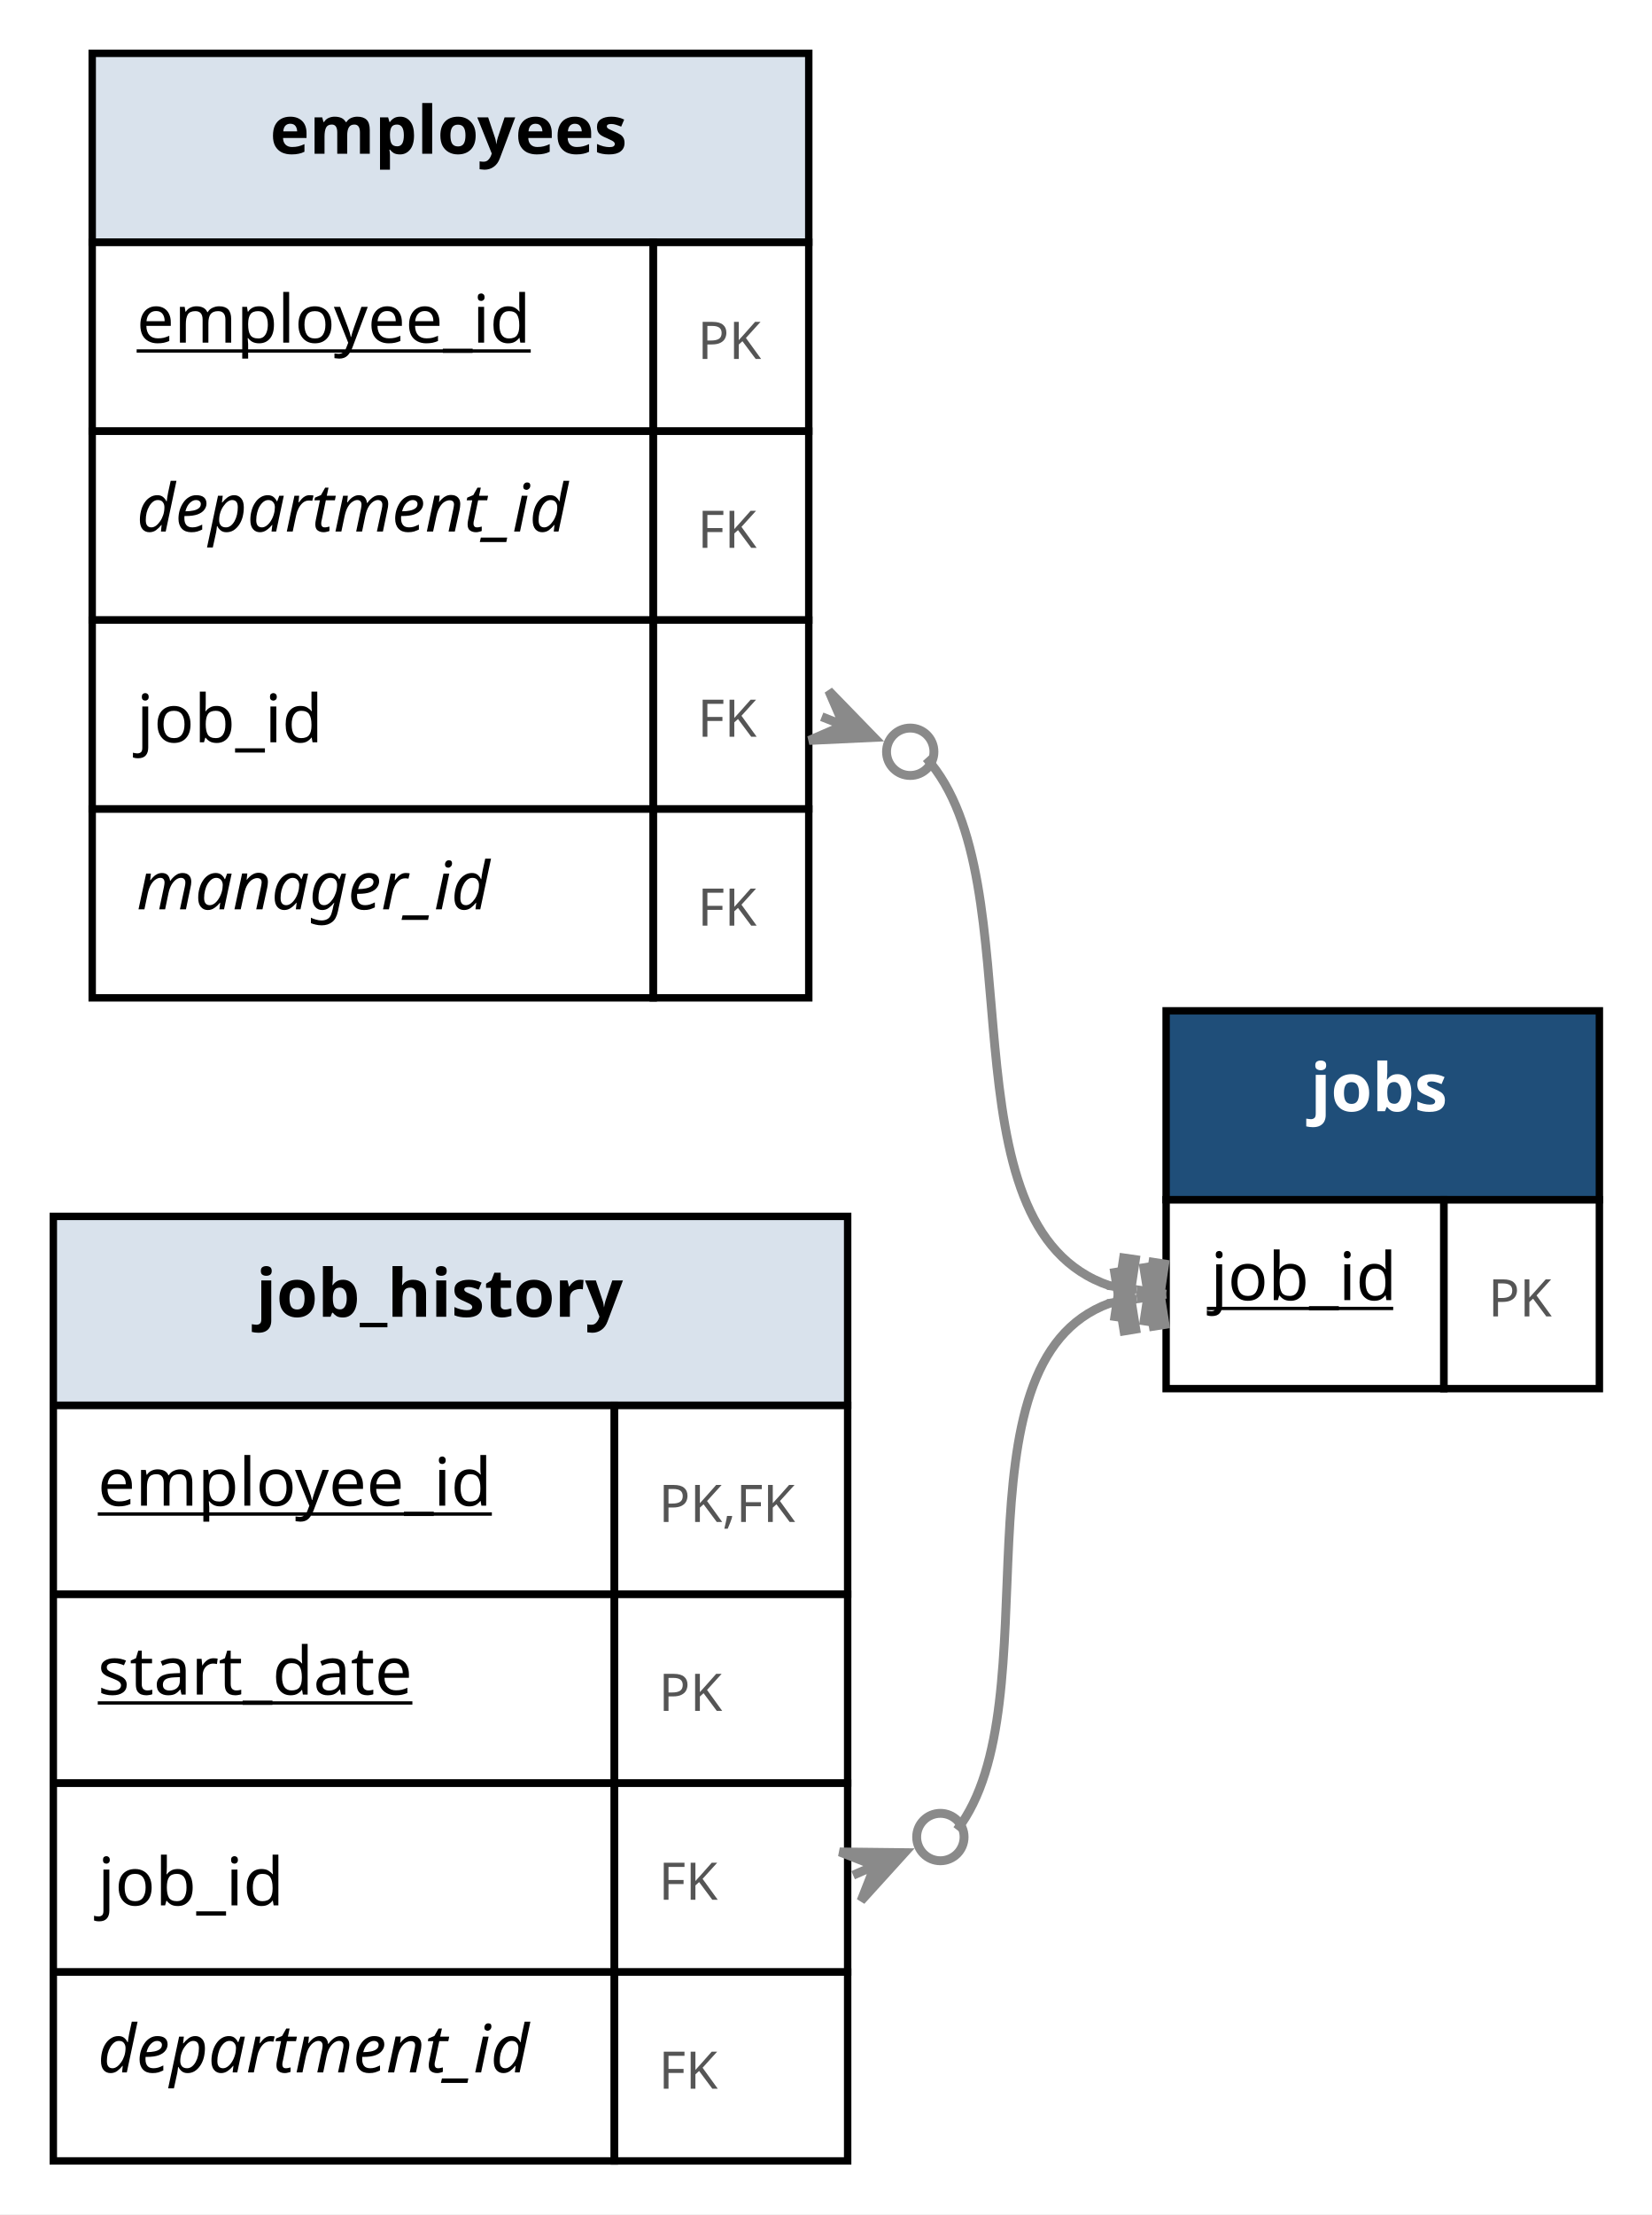
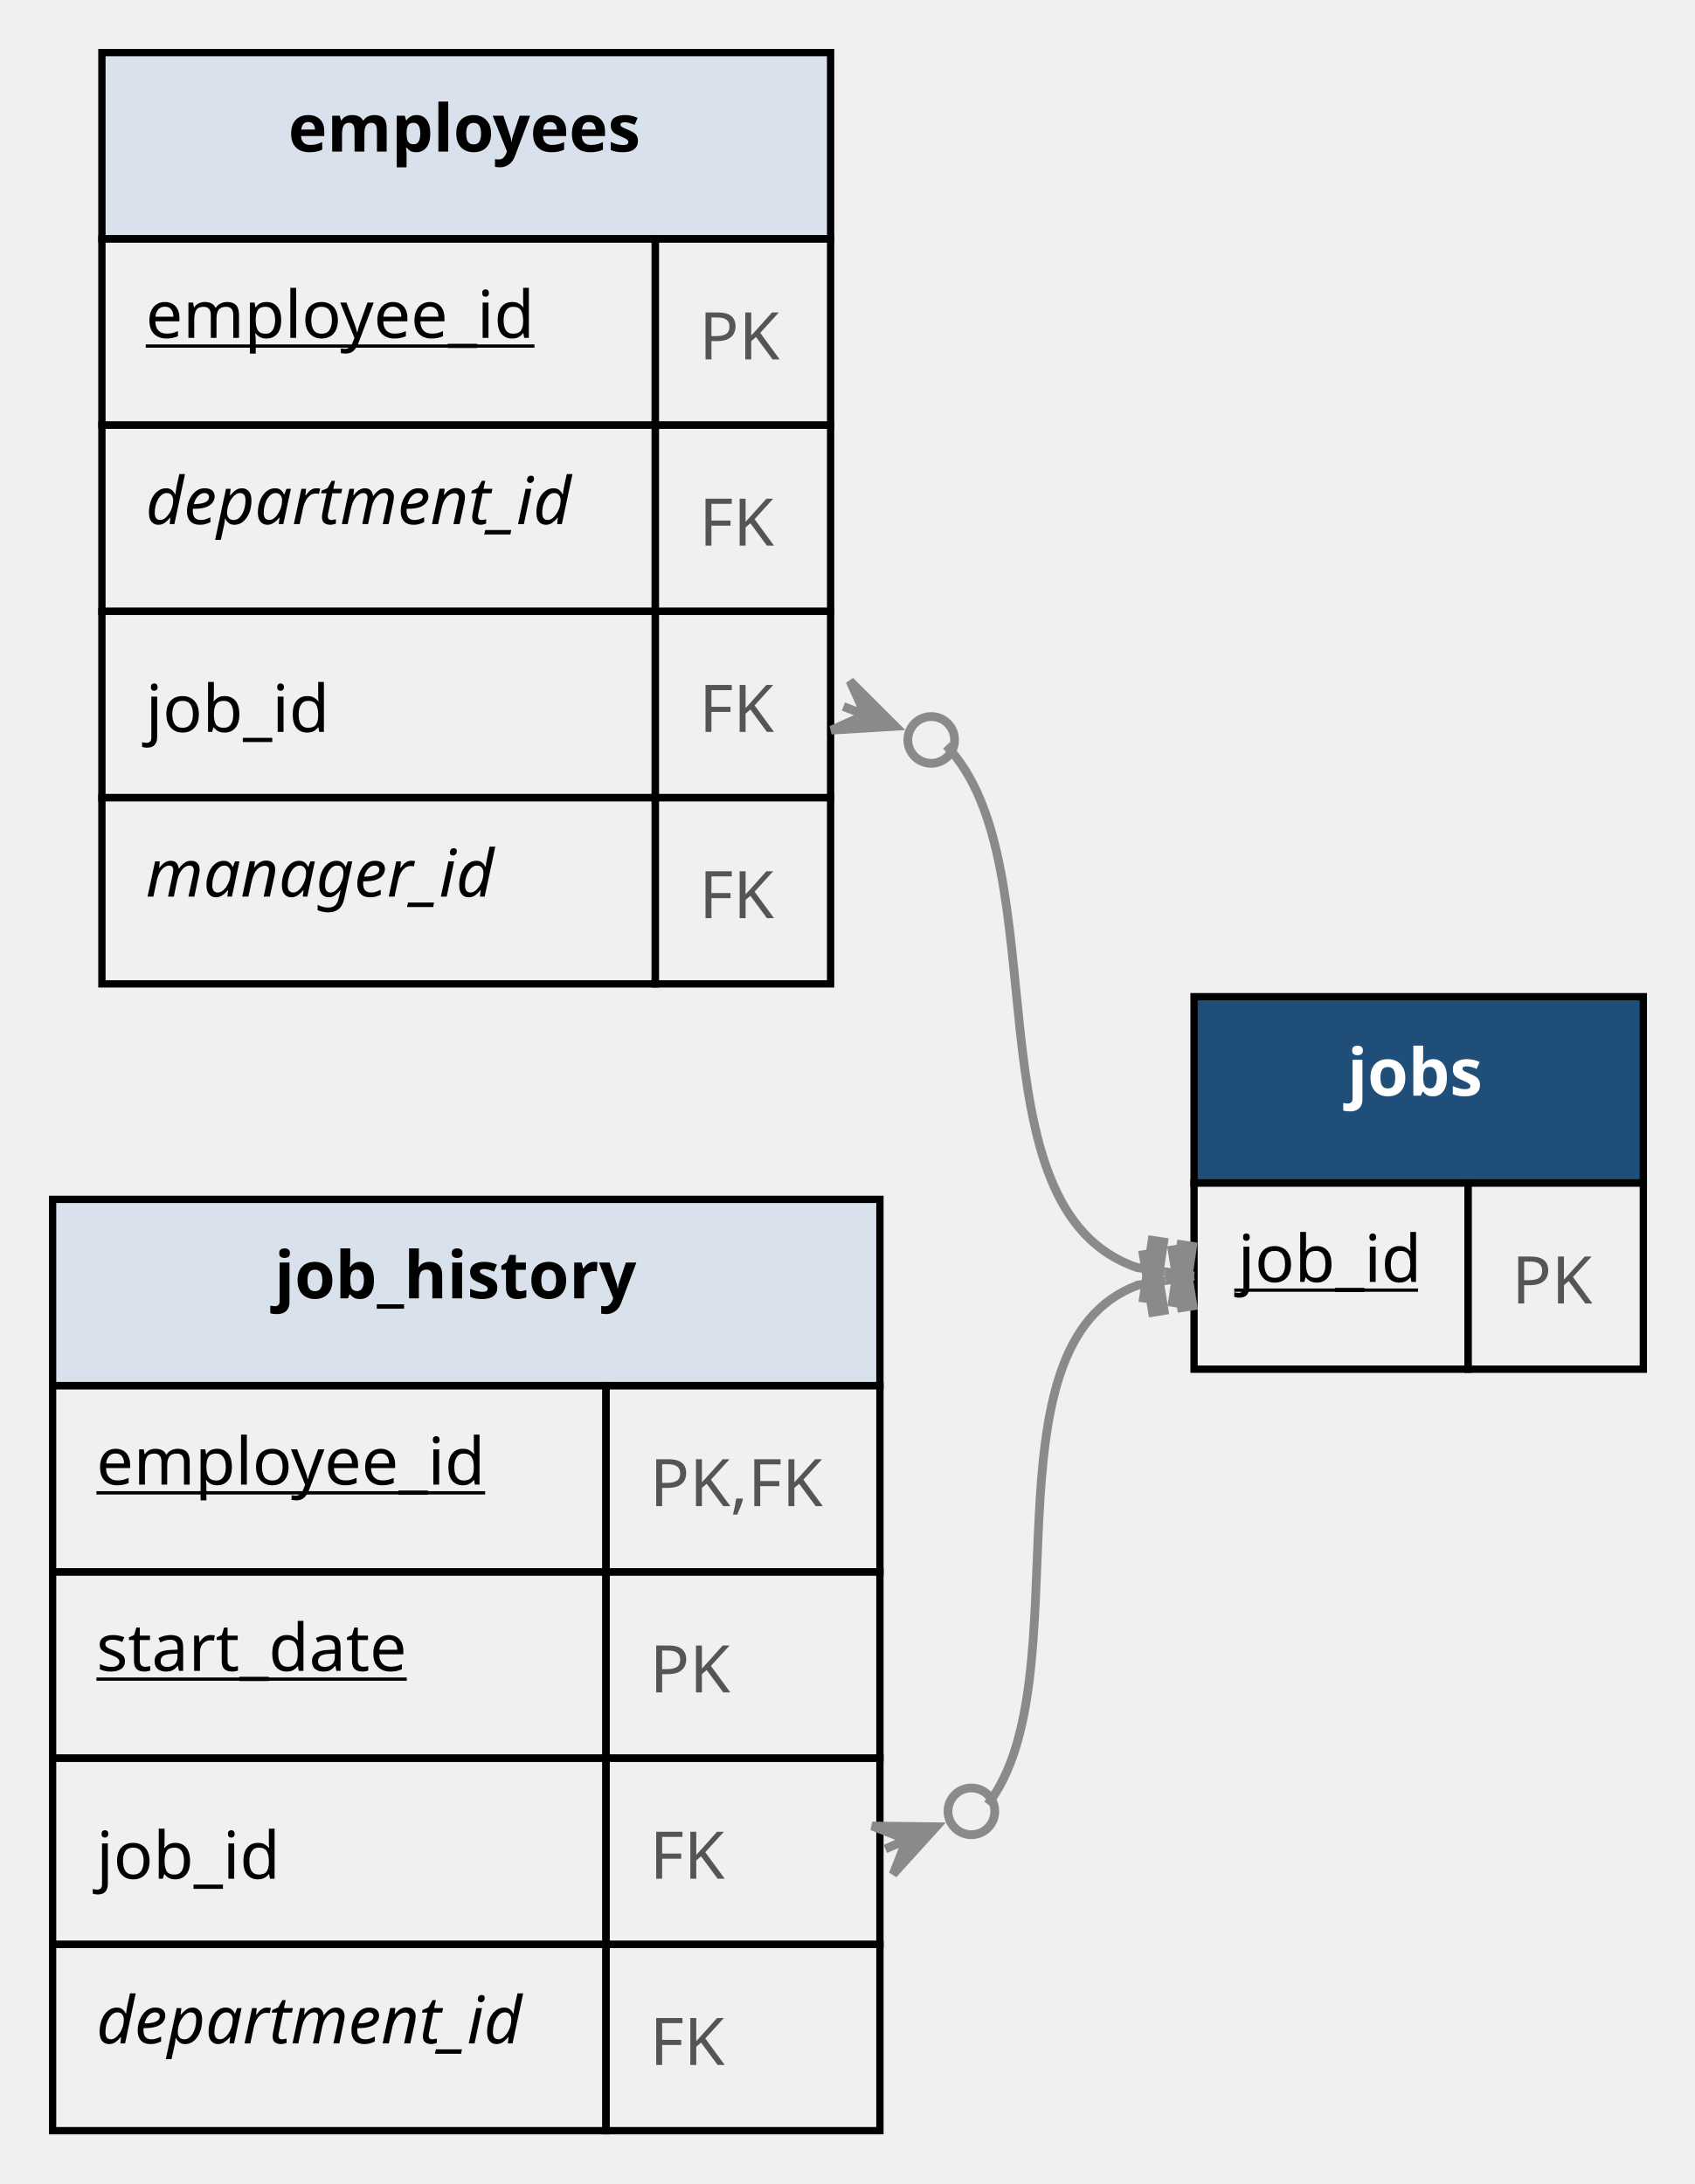
- <svg xmlns="http://www.w3.org/2000/svg" width="223pt" height="299pt" viewBox="0.00 0.00 223.00 299.00">
+ <svg xmlns="http://www.w3.org/2000/svg" width="232pt" height="299pt" viewBox="0.00 0.00 232.00 299.00">
  <g id="graph0" class="graph" transform="scale(1 1) rotate(0) translate(7.2 291.7)">
-     <polygon fill="white" stroke="none" points="-7.2,7.2 -7.2,-291.7 215.95,-291.7 215.95,7.2 -7.2,7.2" />
    <g id="node1" class="node">
-       <polygon fill="#1f4e79" stroke="none" points="150.25,-129.75 150.25,-155.25 208.75,-155.25 208.75,-129.75 150.25,-129.75" />
-       <polygon fill="none" stroke="#000000" points="150.25,-129.75 150.25,-155.25 208.75,-155.25 208.75,-129.75 150.25,-129.75" />
-       <text xml:space="preserve" text-anchor="start" x="169.75" y="-141.7" font-family="Noto Sans KR" font-weight="bold" font-size="9.00" fill="#ffffff">jobs</text>
-       <polygon fill="none" stroke="#000000" points="150.25,-104.25 150.25,-129.75 187.75,-129.75 187.75,-104.25 150.25,-104.25" />
-       <text xml:space="preserve" text-anchor="start" x="156.25" y="-116.2" font-family="Noto Sans KR" text-decoration="underline" font-size="9.00">job_id</text>
-       <polygon fill="none" stroke="#000000" points="187.75,-104.25 187.75,-129.75 208.75,-129.75 208.75,-104.25 187.75,-104.25" />
-       <text xml:space="preserve" text-anchor="start" x="193.75" y="-114" font-family="Noto Sans KR" font-size="7.00" fill="#555555">PK</text>
+       <polygon fill="#1f4e79" stroke="none" points="156.25,-129.75 156.25,-155.25 217.75,-155.25 217.75,-129.75 156.25,-129.75" />
+       <polygon fill="none" stroke="#000000" points="156.25,-129.75 156.25,-155.25 217.75,-155.25 217.75,-129.75 156.25,-129.75" />
+       <text xml:space="preserve" text-anchor="start" x="177.25" y="-141.7" font-family="Noto Sans KR" font-weight="bold" font-size="9.00" fill="#ffffff">jobs</text>
+       <polygon fill="none" stroke="#000000" points="156.25,-104.25 156.25,-129.75 193.75,-129.75 193.75,-104.25 156.25,-104.25" />
+       <text xml:space="preserve" text-anchor="start" x="162.25" y="-116.2" font-family="Noto Sans KR" text-decoration="underline" font-size="9.00">job_id</text>
+       <polygon fill="none" stroke="#000000" points="193.75,-104.25 193.75,-129.75 217.75,-129.75 217.75,-104.25 193.75,-104.25" />
+       <text xml:space="preserve" text-anchor="start" x="199.75" y="-113.25" font-family="Noto Sans KR" font-size="9.00" fill="#555555">PK</text>
    </g>
    <g id="node2" class="node">
-       <polygon fill="#d9e2ec" stroke="none" points="5.25,-259 5.25,-284.5 102,-284.5 102,-259 5.25,-259" />
-       <polygon fill="none" stroke="#000000" points="5.25,-259 5.25,-284.5 102,-284.5 102,-259 5.25,-259" />
-       <text xml:space="preserve" text-anchor="start" x="29.25" y="-270.95" font-family="Noto Sans KR" font-weight="bold" font-size="9.00" fill="#000000">employees</text>
-       <polygon fill="none" stroke="#000000" points="5.25,-233.5 5.25,-259 81,-259 81,-233.5 5.25,-233.5" />
-       <text xml:space="preserve" text-anchor="start" x="11.25" y="-245.45" font-family="Noto Sans KR" text-decoration="underline" font-size="9.00">employee_id</text>
-       <polygon fill="none" stroke="#000000" points="81,-233.5 81,-259 102,-259 102,-233.5 81,-233.5" />
-       <text xml:space="preserve" text-anchor="start" x="87" y="-243.25" font-family="Noto Sans KR" font-size="7.00" fill="#555555">PK</text>
-       <polygon fill="none" stroke="#000000" points="5.25,-208 5.25,-233.5 81,-233.5 81,-208 5.25,-208" />
-       <text xml:space="preserve" text-anchor="start" x="11.25" y="-219.95" font-family="Noto Sans KR" font-style="italic" font-size="9.00">department_id</text>
-       <polygon fill="none" stroke="#000000" points="81,-208 81,-233.5 102,-233.5 102,-208 81,-208" />
-       <text xml:space="preserve" text-anchor="start" x="87" y="-217.75" font-family="Noto Sans KR" font-size="7.00" fill="#555555">FK</text>
-       <polygon fill="none" stroke="#000000" points="5.25,-182.5 5.25,-208 81,-208 81,-182.5 5.25,-182.5" />
-       <text xml:space="preserve" text-anchor="start" x="11.25" y="-191.5" font-family="Noto Sans KR" font-size="9.00">job_id</text>
-       <polygon fill="none" stroke="#000000" points="81,-182.5 81,-208 102,-208 102,-182.5 81,-182.5" />
-       <text xml:space="preserve" text-anchor="start" x="87" y="-192.25" font-family="Noto Sans KR" font-size="7.00" fill="#555555">FK</text>
-       <polygon fill="none" stroke="#000000" points="5.25,-157 5.25,-182.5 81,-182.5 81,-157 5.25,-157" />
-       <text xml:space="preserve" text-anchor="start" x="11.25" y="-168.95" font-family="Noto Sans KR" font-style="italic" font-size="9.00">manager_id</text>
-       <polygon fill="none" stroke="#000000" points="81,-157 81,-182.5 102,-182.5 102,-157 81,-157" />
-       <text xml:space="preserve" text-anchor="start" x="87" y="-166.75" font-family="Noto Sans KR" font-size="7.00" fill="#555555">FK</text>
+       <polygon fill="#d9e2ec" stroke="none" points="6.75,-259 6.75,-284.5 106.5,-284.5 106.5,-259 6.75,-259" />
+       <polygon fill="none" stroke="#000000" points="6.75,-259 6.75,-284.5 106.5,-284.5 106.5,-259 6.75,-259" />
+       <text xml:space="preserve" text-anchor="start" x="32.25" y="-270.95" font-family="Noto Sans KR" font-weight="bold" font-size="9.00" fill="#000000">employees</text>
+       <polygon fill="none" stroke="#000000" points="6.75,-233.5 6.75,-259 82.5,-259 82.5,-233.5 6.75,-233.5" />
+       <text xml:space="preserve" text-anchor="start" x="12.75" y="-245.45" font-family="Noto Sans KR" text-decoration="underline" font-size="9.00">employee_id</text>
+       <polygon fill="none" stroke="#000000" points="82.5,-233.5 82.5,-259 106.5,-259 106.5,-233.5 82.5,-233.5" />
+       <text xml:space="preserve" text-anchor="start" x="88.5" y="-242.5" font-family="Noto Sans KR" font-size="9.00" fill="#555555">PK</text>
+       <polygon fill="none" stroke="#000000" points="6.75,-208 6.75,-233.5 82.5,-233.5 82.5,-208 6.75,-208" />
+       <text xml:space="preserve" text-anchor="start" x="12.75" y="-219.95" font-family="Noto Sans KR" font-style="italic" font-size="9.00">department_id</text>
+       <polygon fill="none" stroke="#000000" points="82.5,-208 82.5,-233.5 106.5,-233.5 106.5,-208 82.5,-208" />
+       <text xml:space="preserve" text-anchor="start" x="88.5" y="-217" font-family="Noto Sans KR" font-size="9.00" fill="#555555">FK</text>
+       <polygon fill="none" stroke="#000000" points="6.75,-182.5 6.75,-208 82.5,-208 82.5,-182.5 6.75,-182.5" />
+       <text xml:space="preserve" text-anchor="start" x="12.75" y="-191.5" font-family="Noto Sans KR" font-size="9.00">job_id</text>
+       <polygon fill="none" stroke="#000000" points="82.5,-182.5 82.5,-208 106.5,-208 106.5,-182.5 82.5,-182.5" />
+       <text xml:space="preserve" text-anchor="start" x="88.5" y="-191.5" font-family="Noto Sans KR" font-size="9.00" fill="#555555">FK</text>
+       <polygon fill="none" stroke="#000000" points="6.75,-157 6.75,-182.5 82.5,-182.5 82.5,-157 6.75,-157" />
+       <text xml:space="preserve" text-anchor="start" x="12.75" y="-168.95" font-family="Noto Sans KR" font-style="italic" font-size="9.00">manager_id</text>
+       <polygon fill="none" stroke="#000000" points="82.5,-157 82.5,-182.5 106.5,-182.5 106.5,-157 82.5,-157" />
+       <text xml:space="preserve" text-anchor="start" x="88.5" y="-166" font-family="Noto Sans KR" font-size="9.00" fill="#555555">FK</text>
    </g>
    <g id="edge1" class="edge">
-       <path fill="none" stroke="#8a8a8a" stroke-width="1.2" d="M117.86,-189.37C132.9,-172.73 119.26,-126.04 142.63,-118.14" />
-       <polygon fill="#8a8a8a" stroke="#8a8a8a" stroke-width="1.2" points="110.81,-192.16 102.05,-191.75 106.72,-193.78 103.75,-194.95 103.75,-194.95 103.75,-194.95 106.72,-193.78 104.7,-198.45 110.81,-192.16" />
-       <ellipse fill="none" stroke="#8a8a8a" stroke-width="1.2" cx="115.7" cy="-190.22" rx="3.2" ry="3.2" />
-       <polygon fill="#8a8a8a" stroke="#8a8a8a" stroke-width="1.2" points="148.87,-113.16 150.05,-121.07 148.47,-121.31 147.28,-113.4 148.87,-113.16" />
-       <polyline fill="none" stroke="#8a8a8a" stroke-width="1.2" points="150.25,-117 146.29,-117.59" />
-       <polygon fill="#8a8a8a" stroke="#8a8a8a" stroke-width="1.2" points="144.91,-113.76 146.1,-121.67 144.51,-121.9 143.33,-113.99 144.91,-113.76" />
-       <polyline fill="none" stroke="#8a8a8a" stroke-width="1.2" points="146.29,-117.59 142.34,-118.19" />
+       <path fill="none" stroke="#8a8a8a" stroke-width="1.2" d="M122.33,-189.62C138.1,-173.22 124.76,-126.13 148.51,-118.15" />
+       <polygon fill="#8a8a8a" stroke="#8a8a8a" stroke-width="1.2" points="115.36,-192.27 106.6,-191.74 111.24,-193.83 108.25,-194.97 108.25,-194.97 108.25,-194.97 111.24,-193.83 109.15,-198.47 115.36,-192.27" />
+       <ellipse fill="none" stroke="#8a8a8a" stroke-width="1.2" cx="120.27" cy="-190.4" rx="3.2" ry="3.2" />
+       <polygon fill="#8a8a8a" stroke="#8a8a8a" stroke-width="1.2" points="154.87,-113.16 156.05,-121.07 154.47,-121.31 153.29,-113.4 154.87,-113.16" />
+       <polyline fill="none" stroke="#8a8a8a" stroke-width="1.2" points="156.25,-117 152.29,-117.59" />
+       <polygon fill="#8a8a8a" stroke="#8a8a8a" stroke-width="1.2" points="150.91,-113.75 152.09,-121.66 150.51,-121.9 149.33,-113.99 150.91,-113.75" />
+       <polyline fill="none" stroke="#8a8a8a" stroke-width="1.2" points="152.29,-117.59 148.34,-118.18" />
    </g>
    <g id="node3" class="node">
-       <polygon fill="#d9e2ec" stroke="none" points="0,-102 0,-127.5 107.25,-127.5 107.25,-102 0,-102" />
-       <polygon fill="none" stroke="#000000" points="0,-102 0,-127.5 107.25,-127.5 107.25,-102 0,-102" />
-       <text xml:space="preserve" text-anchor="start" x="27.38" y="-113.95" font-family="Noto Sans KR" font-weight="bold" font-size="9.00" fill="#000000">job_history</text>
+       <polygon fill="#d9e2ec" stroke="none" points="0,-102 0,-127.5 113.25,-127.5 113.25,-102 0,-102" />
+       <polygon fill="none" stroke="#000000" points="0,-102 0,-127.5 113.25,-127.5 113.25,-102 0,-102" />
+       <text xml:space="preserve" text-anchor="start" x="30.38" y="-113.95" font-family="Noto Sans KR" font-weight="bold" font-size="9.00" fill="#000000">job_history</text>
      <polygon fill="none" stroke="#000000" points="0,-76.5 0,-102 75.75,-102 75.75,-76.5 0,-76.5" />
      <text xml:space="preserve" text-anchor="start" x="6" y="-88.45" font-family="Noto Sans KR" text-decoration="underline" font-size="9.00">employee_id</text>
-       <polygon fill="none" stroke="#000000" points="75.75,-76.5 75.75,-102 107.25,-102 107.25,-76.5 75.75,-76.5" />
-       <text xml:space="preserve" text-anchor="start" x="81.75" y="-86.25" font-family="Noto Sans KR" font-size="7.00" fill="#555555">PK,FK</text>
+       <polygon fill="none" stroke="#000000" points="75.75,-76.5 75.75,-102 113.25,-102 113.25,-76.5 75.75,-76.5" />
+       <text xml:space="preserve" text-anchor="start" x="81.75" y="-85.5" font-family="Noto Sans KR" font-size="9.00" fill="#555555">PK,FK</text>
      <polygon fill="none" stroke="#000000" points="0,-51 0,-76.5 75.75,-76.5 75.75,-51 0,-51" />
      <text xml:space="preserve" text-anchor="start" x="6" y="-62.95" font-family="Noto Sans KR" text-decoration="underline" font-size="9.00">start_date</text>
-       <polygon fill="none" stroke="#000000" points="75.75,-51 75.75,-76.5 107.25,-76.5 107.25,-51 75.75,-51" />
-       <text xml:space="preserve" text-anchor="start" x="81.75" y="-60.75" font-family="Noto Sans KR" font-size="7.00" fill="#555555">PK</text>
+       <polygon fill="none" stroke="#000000" points="75.75,-51 75.75,-76.5 113.25,-76.5 113.25,-51 75.75,-51" />
+       <text xml:space="preserve" text-anchor="start" x="81.75" y="-60" font-family="Noto Sans KR" font-size="9.00" fill="#555555">PK</text>
      <polygon fill="none" stroke="#000000" points="0,-25.5 0,-51 75.75,-51 75.75,-25.5 0,-25.5" />
      <text xml:space="preserve" text-anchor="start" x="6" y="-34.5" font-family="Noto Sans KR" font-size="9.00">job_id</text>
-       <polygon fill="none" stroke="#000000" points="75.75,-25.5 75.75,-51 107.25,-51 107.25,-25.5 75.75,-25.5" />
-       <text xml:space="preserve" text-anchor="start" x="81.75" y="-35.25" font-family="Noto Sans KR" font-size="7.00" fill="#555555">FK</text>
+       <polygon fill="none" stroke="#000000" points="75.75,-25.5 75.75,-51 113.25,-51 113.25,-25.5 75.75,-25.5" />
+       <text xml:space="preserve" text-anchor="start" x="81.75" y="-34.5" font-family="Noto Sans KR" font-size="9.00" fill="#555555">FK</text>
      <polygon fill="none" stroke="#000000" points="0,0 0,-25.5 75.75,-25.5 75.75,0 0,0" />
      <text xml:space="preserve" text-anchor="start" x="6" y="-11.95" font-family="Noto Sans KR" font-style="italic" font-size="9.00">department_id</text>
-       <polygon fill="none" stroke="#000000" points="75.75,0 75.75,-25.5 107.25,-25.5 107.25,0 75.75,0" />
-       <text xml:space="preserve" text-anchor="start" x="81.75" y="-9.75" font-family="Noto Sans KR" font-size="7.00" fill="#555555">FK</text>
+       <polygon fill="none" stroke="#000000" points="75.75,0 75.75,-25.5 113.25,-25.5 113.25,0 75.75,0" />
+       <text xml:space="preserve" text-anchor="start" x="81.75" y="-9" font-family="Noto Sans KR" font-size="9.00" fill="#555555">FK</text>
    </g>
    <g id="edge2" class="edge">
-       <path fill="none" stroke="#8a8a8a" stroke-width="1.2" d="M122.01,-44.69C135.27,-61.81 120.56,-107.67 142.59,-115.77" />
-       <polygon fill="#8a8a8a" stroke="#8a8a8a" stroke-width="1.2" points="114.95,-41.61 109.06,-35.11 110.92,-39.85 107.99,-38.57 107.99,-38.57 107.99,-38.57 110.92,-39.85 106.18,-41.71 114.95,-41.61" />
-       <ellipse fill="none" stroke="#8a8a8a" stroke-width="1.2" cx="119.77" cy="-43.72" rx="3.2" ry="3.2" />
-       <polygon fill="#8a8a8a" stroke="#8a8a8a" stroke-width="1.2" points="150.1,-112.92 148.83,-120.82 147.25,-120.57 148.52,-112.67 150.1,-112.92" />
-       <polyline fill="none" stroke="#8a8a8a" stroke-width="1.2" points="150.25,-117 146.3,-116.37" />
-       <polygon fill="#8a8a8a" stroke="#8a8a8a" stroke-width="1.2" points="146.15,-112.29 144.88,-120.19 143.3,-119.93 144.57,-112.03 146.15,-112.29" />
-       <polyline fill="none" stroke="#8a8a8a" stroke-width="1.2" points="146.3,-116.37 142.35,-115.73" />
+       <path fill="none" stroke="#8a8a8a" stroke-width="1.2" d="M128.01,-44.69C141.27,-61.81 126.56,-107.67 148.59,-115.77" />
+       <polygon fill="#8a8a8a" stroke="#8a8a8a" stroke-width="1.2" points="120.95,-41.61 115.06,-35.11 116.92,-39.85 113.99,-38.57 113.99,-38.57 113.99,-38.57 116.92,-39.85 112.18,-41.71 120.95,-41.61" />
+       <ellipse fill="none" stroke="#8a8a8a" stroke-width="1.2" cx="125.77" cy="-43.72" rx="3.2" ry="3.2" />
+       <polygon fill="#8a8a8a" stroke="#8a8a8a" stroke-width="1.2" points="156.1,-112.92 154.83,-120.82 153.25,-120.57 154.52,-112.67 156.1,-112.92" />
+       <polyline fill="none" stroke="#8a8a8a" stroke-width="1.2" points="156.25,-117 152.3,-116.37" />
+       <polygon fill="#8a8a8a" stroke="#8a8a8a" stroke-width="1.2" points="152.15,-112.29 150.88,-120.19 149.3,-119.93 150.57,-112.03 152.15,-112.29" />
+       <polyline fill="none" stroke="#8a8a8a" stroke-width="1.2" points="152.3,-116.37 148.35,-115.73" />
    </g>
  </g>
</svg>
